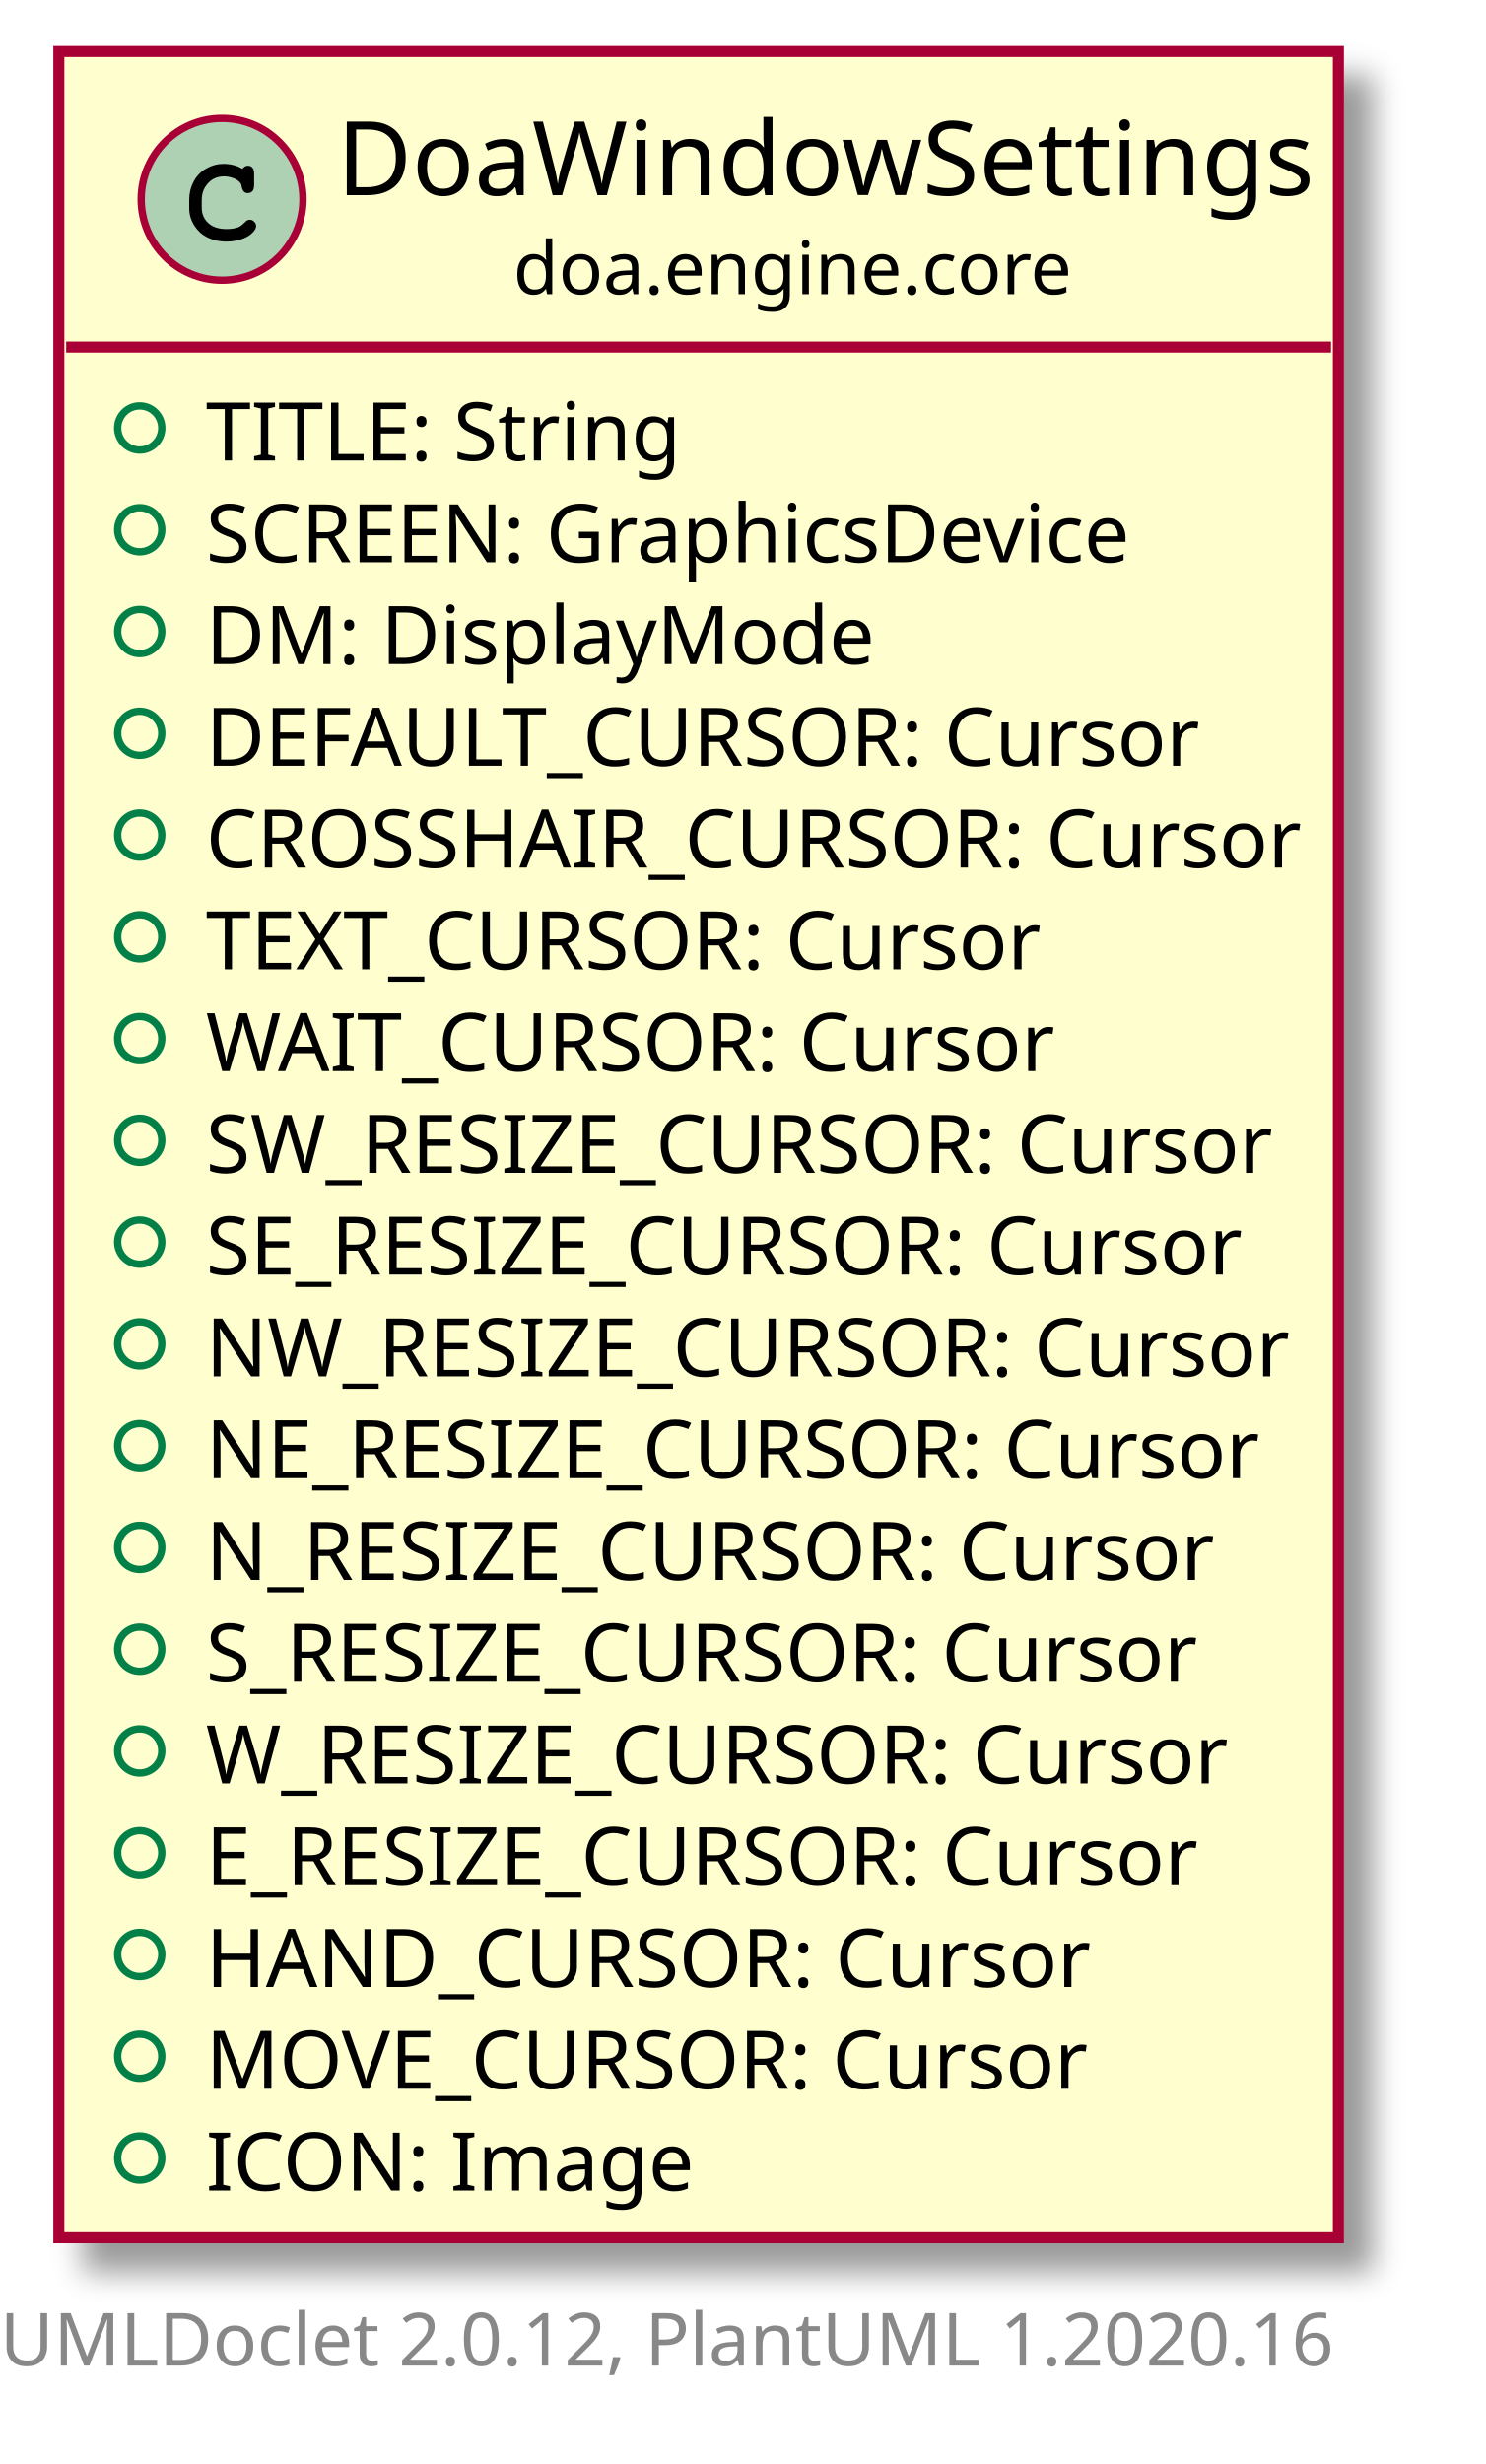
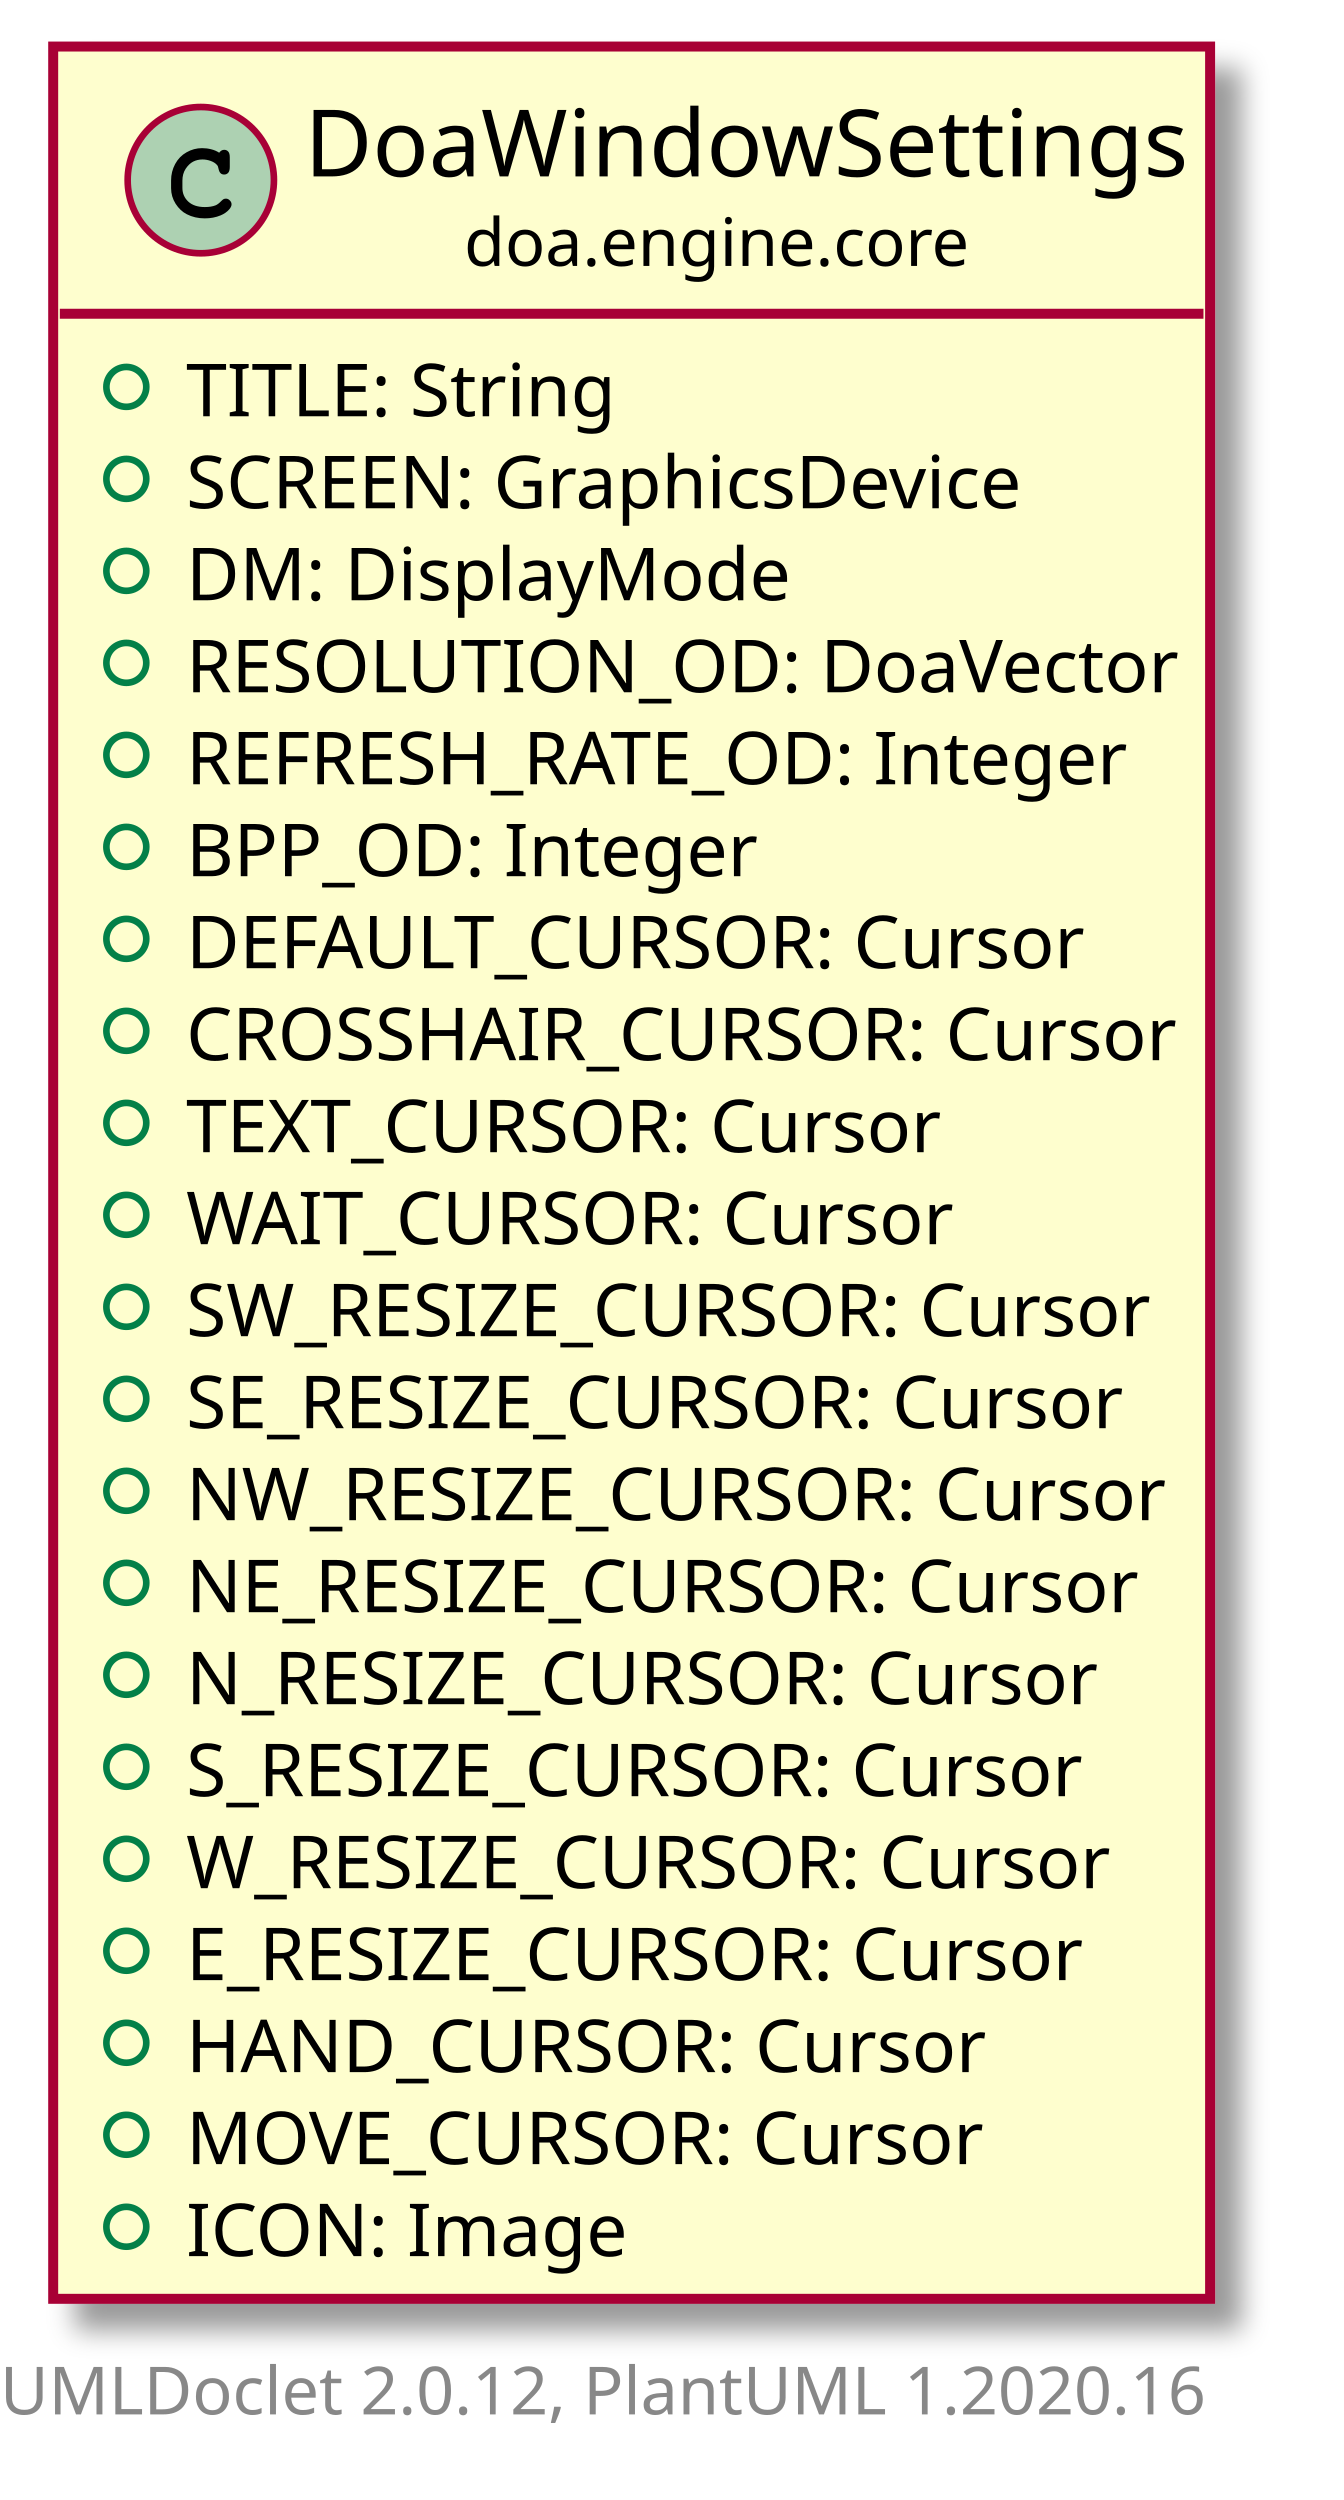
- <svg xmlns="http://www.w3.org/2000/svg" xmlns:xlink="http://www.w3.org/1999/xlink" contentScriptType="application/ecmascript" contentStyleType="text/css" height="335px" preserveAspectRatio="none" style="width:202px;height:335px;" version="1.1" viewBox="0 0 202 335" width="202px" zoomAndPan="magnify">
+ <svg xmlns="http://www.w3.org/2000/svg" xmlns:xlink="http://www.w3.org/1999/xlink" contentScriptType="application/ecmascript" contentStyleType="text/css" height="376px" preserveAspectRatio="none" style="width:202px;height:376px;" version="1.1" viewBox="0 0 202 376" width="202px" zoomAndPan="magnify">
  <defs>
-     <filter height="300%" id="ffsh2kgm9v4v6" width="300%" x="-1" y="-1">
+     <filter height="300%" id="fg0f9zu4ouvm5" width="300%" x="-1" y="-1">
      <feGaussianBlur result="blurOut" stdDeviation="2.0" />
      <feColorMatrix in="blurOut" result="blurOut2" type="matrix" values="0 0 0 0 0 0 0 0 0 0 0 0 0 0 0 0 0 0 .4 0" />
      <feOffset dx="4.0" dy="4.0" in="blurOut2" result="blurOut3" />
      <feBlend in="SourceGraphic" in2="blurOut3" mode="normal" />
    </filter>
  </defs>
  <g>
    <a href="DoaWindowSettings.html" target="_top" title="DoaWindowSettings.html" xlink:actuate="onRequest" xlink:href="DoaWindowSettings.html" xlink:show="new" xlink:title="DoaWindowSettings.html" xlink:type="simple">
-       <rect codeLine="5" fill="#FEFECE" filter="url(#ffsh2kgm9v4v6)" height="297.234" id="doa.engine.core.DoaWindowSettings" style="stroke: #A80036; stroke-width: 1.5;" width="174" x="8" y="7" />
+       <rect codeLine="5" fill="#FEFECE" filter="url(#fg0f9zu4ouvm5)" height="338.742" id="doa.engine.core.DoaWindowSettings" style="stroke: #A80036; stroke-width: 1.5;" width="174" x="8" y="7" />
      <ellipse cx="30.2" cy="27.094" fill="#ADD1B2" rx="11" ry="11" style="stroke: #A80036; stroke-width: 1.0;" />
      <path d="M32.966,22.969 Q33.122,22.75 33.309,22.641 Q33.497,22.531 33.716,22.531 Q34.091,22.531 34.325,22.797 Q34.559,23.047 34.559,23.656 L34.559,25.109 Q34.559,25.719 34.325,25.984 Q34.091,26.25 33.716,26.25 Q33.372,26.25 33.169,26.047 Q32.966,25.859 32.856,25.344 Q32.809,24.984 32.622,24.797 Q32.294,24.422 31.684,24.203 Q31.075,23.984 30.45,23.984 Q29.684,23.984 29.044,24.312 Q28.419,24.641 27.919,25.391 Q27.434,26.141 27.434,27.172 L27.434,28.266 Q27.434,29.5 28.325,30.328 Q29.216,31.141 30.809,31.141 Q31.747,31.141 32.403,30.891 Q32.794,30.734 33.216,30.297 Q33.481,30.031 33.622,29.953 Q33.778,29.875 33.981,29.875 Q34.309,29.875 34.559,30.141 Q34.825,30.391 34.825,30.734 Q34.825,31.078 34.481,31.484 Q33.981,32.062 33.184,32.391 Q32.106,32.844 30.809,32.844 Q29.294,32.844 28.091,32.219 Q27.106,31.719 26.419,30.656 Q25.731,29.578 25.731,28.297 L25.731,27.141 Q25.731,25.812 26.341,24.672 Q26.966,23.516 28.059,22.906 Q29.153,22.281 30.387,22.281 Q31.122,22.281 31.762,22.453 Q32.419,22.609 32.966,22.969 Z " />
      <text fill="#000000" font-family="sans-serif" font-size="14" lengthAdjust="spacingAndGlyphs" textLength="126" x="45.8" y="26.533">DoaWindowSettings</text>
      <text fill="#000000" font-family="sans-serif" font-size="10" lengthAdjust="spacingAndGlyphs" textLength="78" x="69.8" y="39.99">doa.engine.core</text>
      <line style="stroke: #A80036; stroke-width: 1.5;" x1="9" x2="181" y1="47.188" y2="47.188" />
      <ellipse cx="19" cy="58.188" fill="none" rx="3" ry="3" style="stroke: #038048; stroke-width: 1.0;" />
      <text fill="#000000" font-family="sans-serif" font-size="11" lengthAdjust="spacingAndGlyphs" textLength="60" x="28" y="62.606">TITLE: String</text>
      <ellipse cx="19" cy="72.023" fill="none" rx="3" ry="3" style="stroke: #038048; stroke-width: 1.0;" />
      <text fill="#000000" font-family="sans-serif" font-size="11" lengthAdjust="spacingAndGlyphs" textLength="123" x="28" y="76.442">SCREEN: GraphicsDevice</text>
      <ellipse cx="19" cy="85.859" fill="none" rx="3" ry="3" style="stroke: #038048; stroke-width: 1.0;" />
      <text fill="#000000" font-family="sans-serif" font-size="11" lengthAdjust="spacingAndGlyphs" textLength="82" x="28" y="90.278">DM: DisplayMode</text>
      <ellipse cx="19" cy="99.695" fill="none" rx="3" ry="3" style="stroke: #038048; stroke-width: 1.0;" />
-       <text fill="#000000" font-family="sans-serif" font-size="11" lengthAdjust="spacingAndGlyphs" textLength="134" x="28" y="104.114">DEFAULT_CURSOR: Cursor</text>
+       <text fill="#000000" font-family="sans-serif" font-size="11" lengthAdjust="spacingAndGlyphs" textLength="143" x="28" y="104.114">RESOLUTION_OD: DoaVector</text>
      <ellipse cx="19" cy="113.531" fill="none" rx="3" ry="3" style="stroke: #038048; stroke-width: 1.0;" />
-       <text fill="#000000" font-family="sans-serif" font-size="11" lengthAdjust="spacingAndGlyphs" textLength="148" x="28" y="117.95">CROSSHAIR_CURSOR: Cursor</text>
+       <text fill="#000000" font-family="sans-serif" font-size="11" lengthAdjust="spacingAndGlyphs" textLength="139" x="28" y="117.95">REFRESH_RATE_OD: Integer</text>
      <ellipse cx="19" cy="127.367" fill="none" rx="3" ry="3" style="stroke: #038048; stroke-width: 1.0;" />
-       <text fill="#000000" font-family="sans-serif" font-size="11" lengthAdjust="spacingAndGlyphs" textLength="113" x="28" y="131.786">TEXT_CURSOR: Cursor</text>
+       <text fill="#000000" font-family="sans-serif" font-size="11" lengthAdjust="spacingAndGlyphs" textLength="79" x="28" y="131.786">BPP_OD: Integer</text>
      <ellipse cx="19" cy="141.203" fill="none" rx="3" ry="3" style="stroke: #038048; stroke-width: 1.0;" />
-       <text fill="#000000" font-family="sans-serif" font-size="11" lengthAdjust="spacingAndGlyphs" textLength="114" x="28" y="145.622">WAIT_CURSOR: Cursor</text>
+       <text fill="#000000" font-family="sans-serif" font-size="11" lengthAdjust="spacingAndGlyphs" textLength="134" x="28" y="145.622">DEFAULT_CURSOR: Cursor</text>
      <ellipse cx="19" cy="155.039" fill="none" rx="3" ry="3" style="stroke: #038048; stroke-width: 1.0;" />
-       <text fill="#000000" font-family="sans-serif" font-size="11" lengthAdjust="spacingAndGlyphs" textLength="146" x="28" y="159.458">SW_RESIZE_CURSOR: Cursor</text>
+       <text fill="#000000" font-family="sans-serif" font-size="11" lengthAdjust="spacingAndGlyphs" textLength="148" x="28" y="159.458">CROSSHAIR_CURSOR: Cursor</text>
      <ellipse cx="19" cy="168.875" fill="none" rx="3" ry="3" style="stroke: #038048; stroke-width: 1.0;" />
-       <text fill="#000000" font-family="sans-serif" font-size="11" lengthAdjust="spacingAndGlyphs" textLength="142" x="28" y="173.294">SE_RESIZE_CURSOR: Cursor</text>
+       <text fill="#000000" font-family="sans-serif" font-size="11" lengthAdjust="spacingAndGlyphs" textLength="113" x="28" y="173.294">TEXT_CURSOR: Cursor</text>
      <ellipse cx="19" cy="182.711" fill="none" rx="3" ry="3" style="stroke: #038048; stroke-width: 1.0;" />
-       <text fill="#000000" font-family="sans-serif" font-size="11" lengthAdjust="spacingAndGlyphs" textLength="146" x="28" y="187.13">NW_RESIZE_CURSOR: Cursor</text>
+       <text fill="#000000" font-family="sans-serif" font-size="11" lengthAdjust="spacingAndGlyphs" textLength="114" x="28" y="187.13">WAIT_CURSOR: Cursor</text>
      <ellipse cx="19" cy="196.547" fill="none" rx="3" ry="3" style="stroke: #038048; stroke-width: 1.0;" />
-       <text fill="#000000" font-family="sans-serif" font-size="11" lengthAdjust="spacingAndGlyphs" textLength="142" x="28" y="200.966">NE_RESIZE_CURSOR: Cursor</text>
+       <text fill="#000000" font-family="sans-serif" font-size="11" lengthAdjust="spacingAndGlyphs" textLength="146" x="28" y="200.966">SW_RESIZE_CURSOR: Cursor</text>
      <ellipse cx="19" cy="210.383" fill="none" rx="3" ry="3" style="stroke: #038048; stroke-width: 1.0;" />
-       <text fill="#000000" font-family="sans-serif" font-size="11" lengthAdjust="spacingAndGlyphs" textLength="136" x="28" y="214.802">N_RESIZE_CURSOR: Cursor</text>
+       <text fill="#000000" font-family="sans-serif" font-size="11" lengthAdjust="spacingAndGlyphs" textLength="142" x="28" y="214.802">SE_RESIZE_CURSOR: Cursor</text>
      <ellipse cx="19" cy="224.219" fill="none" rx="3" ry="3" style="stroke: #038048; stroke-width: 1.0;" />
-       <text fill="#000000" font-family="sans-serif" font-size="11" lengthAdjust="spacingAndGlyphs" textLength="136" x="28" y="228.638">S_RESIZE_CURSOR: Cursor</text>
+       <text fill="#000000" font-family="sans-serif" font-size="11" lengthAdjust="spacingAndGlyphs" textLength="146" x="28" y="228.638">NW_RESIZE_CURSOR: Cursor</text>
      <ellipse cx="19" cy="238.055" fill="none" rx="3" ry="3" style="stroke: #038048; stroke-width: 1.0;" />
-       <text fill="#000000" font-family="sans-serif" font-size="11" lengthAdjust="spacingAndGlyphs" textLength="139" x="28" y="242.474">W_RESIZE_CURSOR: Cursor</text>
+       <text fill="#000000" font-family="sans-serif" font-size="11" lengthAdjust="spacingAndGlyphs" textLength="142" x="28" y="242.474">NE_RESIZE_CURSOR: Cursor</text>
      <ellipse cx="19" cy="251.891" fill="none" rx="3" ry="3" style="stroke: #038048; stroke-width: 1.0;" />
-       <text fill="#000000" font-family="sans-serif" font-size="11" lengthAdjust="spacingAndGlyphs" textLength="135" x="28" y="256.31">E_RESIZE_CURSOR: Cursor</text>
+       <text fill="#000000" font-family="sans-serif" font-size="11" lengthAdjust="spacingAndGlyphs" textLength="136" x="28" y="256.31">N_RESIZE_CURSOR: Cursor</text>
      <ellipse cx="19" cy="265.727" fill="none" rx="3" ry="3" style="stroke: #038048; stroke-width: 1.0;" />
-       <text fill="#000000" font-family="sans-serif" font-size="11" lengthAdjust="spacingAndGlyphs" textLength="117" x="28" y="270.146">HAND_CURSOR: Cursor</text>
+       <text fill="#000000" font-family="sans-serif" font-size="11" lengthAdjust="spacingAndGlyphs" textLength="136" x="28" y="270.146">S_RESIZE_CURSOR: Cursor</text>
      <ellipse cx="19" cy="279.562" fill="none" rx="3" ry="3" style="stroke: #038048; stroke-width: 1.0;" />
-       <text fill="#000000" font-family="sans-serif" font-size="11" lengthAdjust="spacingAndGlyphs" textLength="118" x="28" y="283.981">MOVE_CURSOR: Cursor</text>
+       <text fill="#000000" font-family="sans-serif" font-size="11" lengthAdjust="spacingAndGlyphs" textLength="139" x="28" y="283.981">W_RESIZE_CURSOR: Cursor</text>
      <ellipse cx="19" cy="293.398" fill="none" rx="3" ry="3" style="stroke: #038048; stroke-width: 1.0;" />
-       <text fill="#000000" font-family="sans-serif" font-size="11" lengthAdjust="spacingAndGlyphs" textLength="58" x="28" y="297.817">ICON: Image</text>
+       <text fill="#000000" font-family="sans-serif" font-size="11" lengthAdjust="spacingAndGlyphs" textLength="135" x="28" y="297.817">E_RESIZE_CURSOR: Cursor</text>
+       <ellipse cx="19" cy="307.234" fill="none" rx="3" ry="3" style="stroke: #038048; stroke-width: 1.0;" />
+       <text fill="#000000" font-family="sans-serif" font-size="11" lengthAdjust="spacingAndGlyphs" textLength="117" x="28" y="311.653">HAND_CURSOR: Cursor</text>
+       <ellipse cx="19" cy="321.07" fill="none" rx="3" ry="3" style="stroke: #038048; stroke-width: 1.0;" />
+       <text fill="#000000" font-family="sans-serif" font-size="11" lengthAdjust="spacingAndGlyphs" textLength="118" x="28" y="325.489">MOVE_CURSOR: Cursor</text>
+       <ellipse cx="19" cy="334.906" fill="none" rx="3" ry="3" style="stroke: #038048; stroke-width: 1.0;" />
+       <text fill="#000000" font-family="sans-serif" font-size="11" lengthAdjust="spacingAndGlyphs" textLength="58" x="28" y="339.325">ICON: Image</text>
    </a>
-     <text fill="#888888" font-family="sans-serif" font-size="10" lengthAdjust="spacingAndGlyphs" textLength="190" x="0" y="321.615">UMLDoclet 2.0.12, PlantUML 1.2020.16</text>
+     <text fill="#888888" font-family="sans-serif" font-size="10" lengthAdjust="spacingAndGlyphs" textLength="190" x="0" y="363.123">UMLDoclet 2.0.12, PlantUML 1.2020.16</text>
  </g>
</svg>
